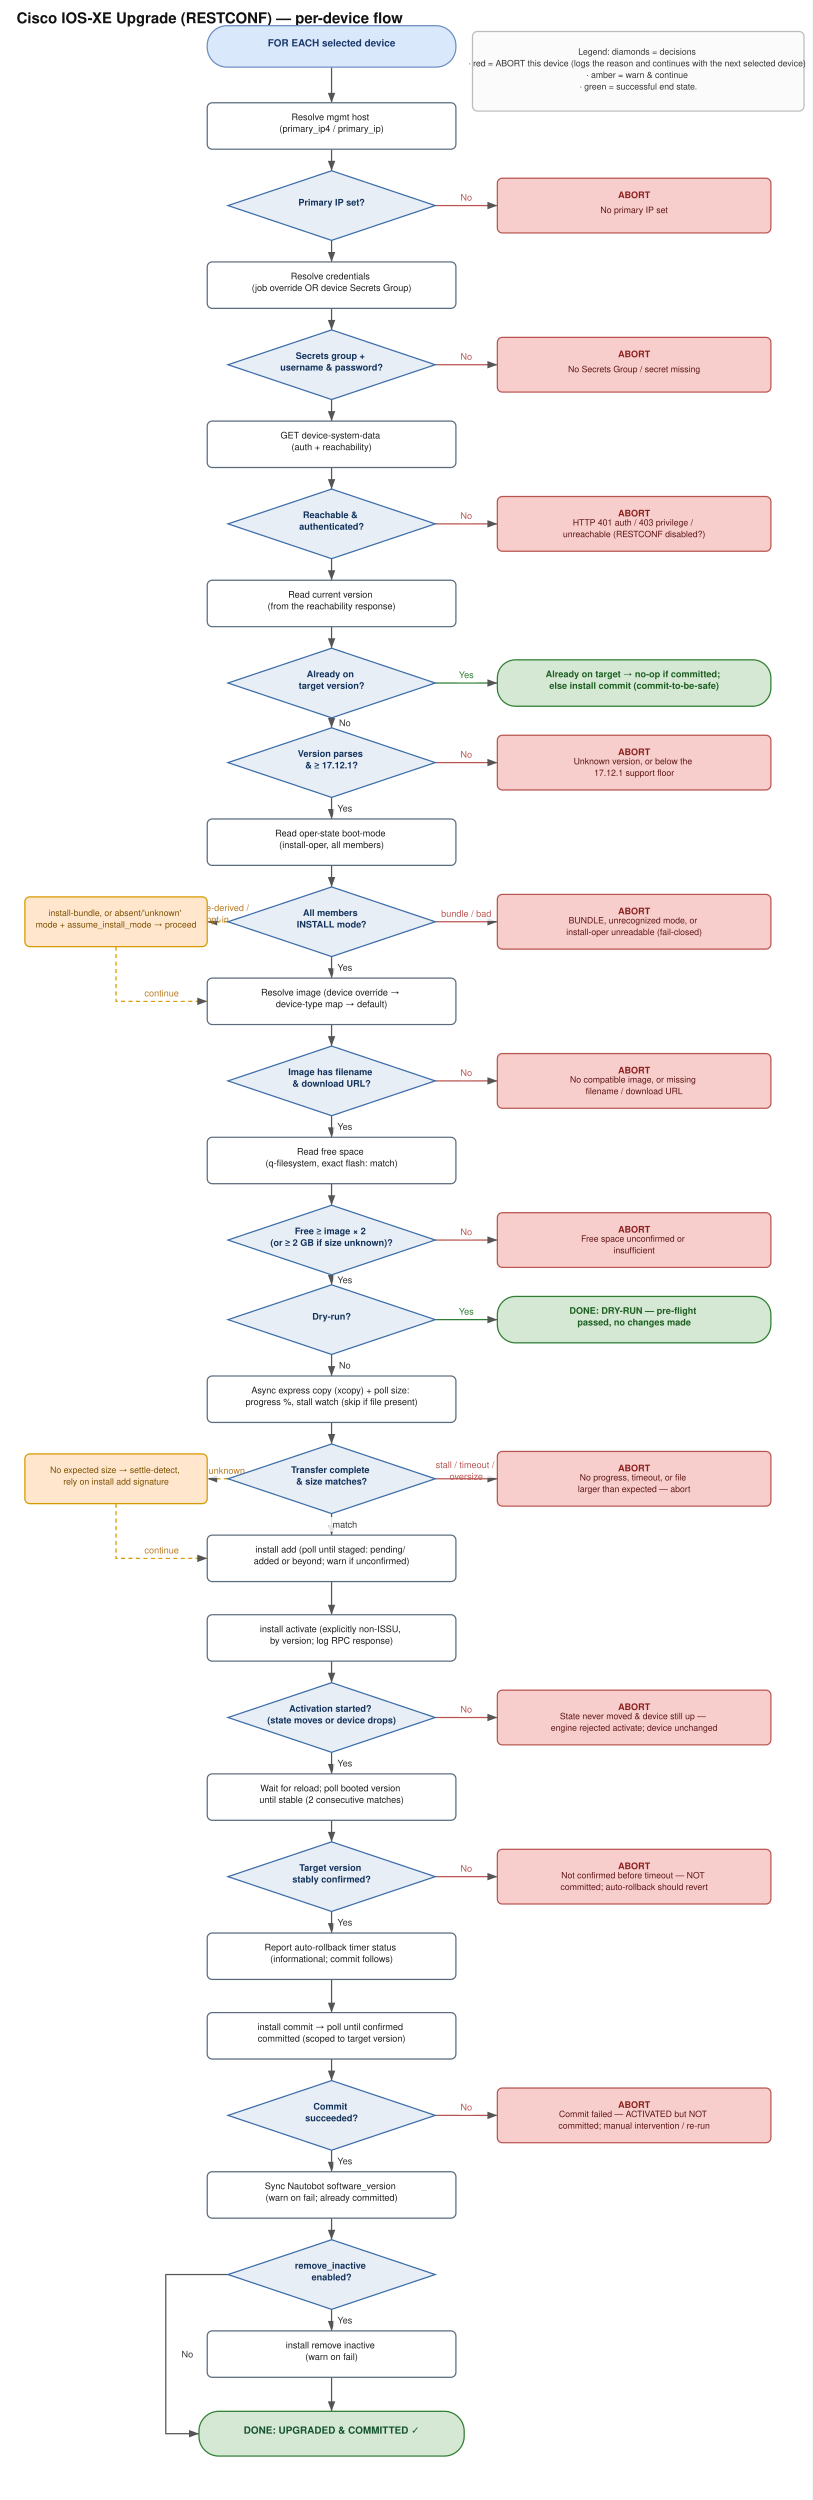
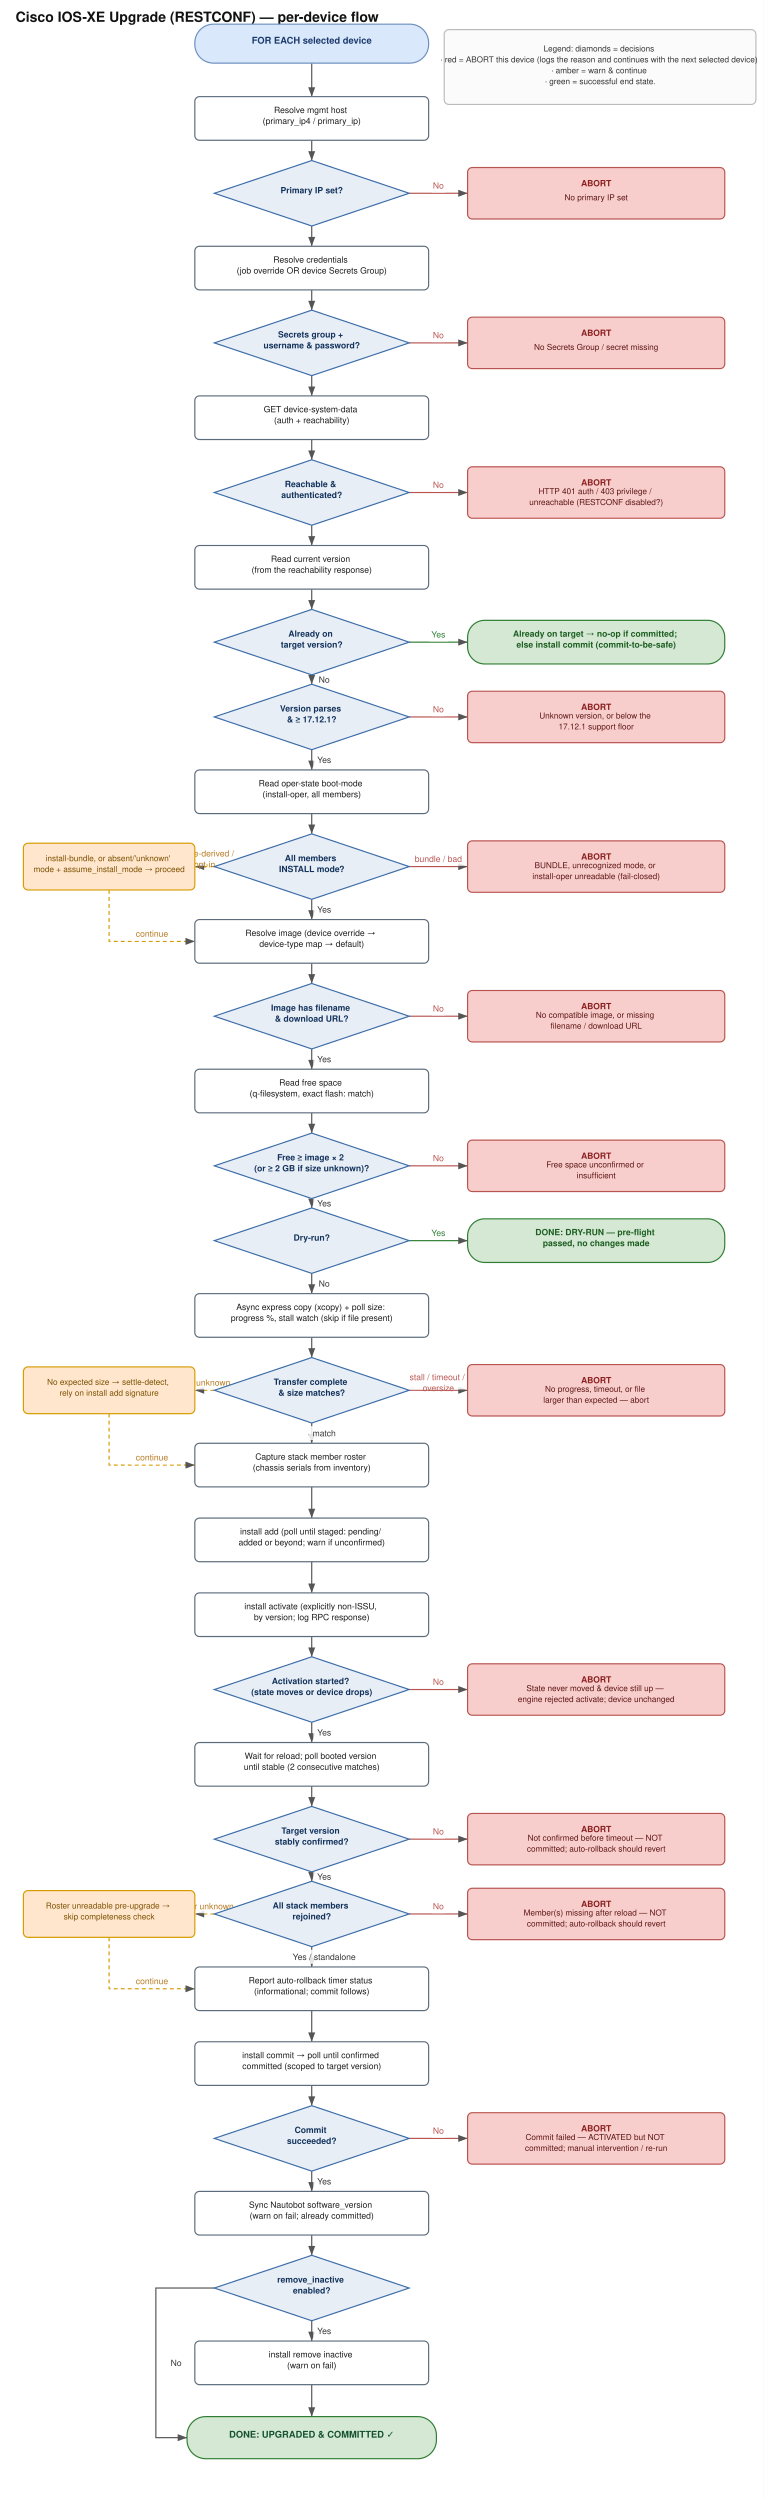
- <svg xmlns="http://www.w3.org/2000/svg" viewBox="0 0 980 3016" width="980" height="3016" font-family="Helvetica,Arial,sans-serif">
+ <svg xmlns="http://www.w3.org/2000/svg" viewBox="0 0 980 3208" width="980" height="3208" font-family="Helvetica,Arial,sans-serif">
  <defs>
    <marker id="arrow" markerWidth="10" markerHeight="10" refX="8" refY="3" orient="auto" markerUnits="strokeWidth">
      <path d="M0,0 L8,3 L0,6 z" fill="#555" />
    </marker>
  </defs>
-   <rect x="0" y="0" width="980" height="3016" fill="#ffffff" />
+   <rect x="0" y="0" width="980" height="3208" fill="#ffffff" />
  <text x="20" y="28" font-size="18" font-weight="bold" fill="#111">Cisco IOS-XE Upgrade (RESTCONF) — per-device flow</text>
  <rect x="570" y="38" width="400" height="96" rx="6" ry="6" fill="#fbfbfb" stroke="#bbb" stroke-width="1.5" />
  <text x="770" y="66" text-anchor="middle" font-family="Helvetica,Arial,sans-serif" font-size="10.5" fill="#333">
    <tspan x="770" dy="0">Legend:  diamonds = decisions</tspan>
    <tspan x="770" dy="14">· red = ABORT this device (logs the reason and continues with the next selected device)</tspan>
    <tspan x="770" dy="14">· amber = warn &amp; continue</tspan>
    <tspan x="770" dy="14">· green = successful end state.</tspan>
  </text>
  <path d="M 400 81 L 400 124" fill="none" stroke="#555" stroke-width="1.5" marker-end="url(#arrow)" />
  <path d="M 400 180 L 400 206" fill="none" stroke="#555" stroke-width="1.5" marker-end="url(#arrow)" />
  <path d="M 400 290 L 400 316" fill="none" stroke="#555" stroke-width="1.5" marker-end="url(#arrow)" />
  <path d="M 400 372 L 400 398" fill="none" stroke="#555" stroke-width="1.5" marker-end="url(#arrow)" />
  <path d="M 400 482 L 400 508" fill="none" stroke="#555" stroke-width="1.5" marker-end="url(#arrow)" />
  <path d="M 400 564 L 400 590" fill="none" stroke="#555" stroke-width="1.5" marker-end="url(#arrow)" />
  <path d="M 400 674 L 400 700" fill="none" stroke="#555" stroke-width="1.5" marker-end="url(#arrow)" />
  <path d="M 400 756 L 400 782" fill="none" stroke="#555" stroke-width="1.5" marker-end="url(#arrow)" />
  <path d="M 400 866 L 400 878" fill="none" stroke="#555" stroke-width="1.5" marker-end="url(#arrow)" />
  <rect x="406" y="863" width="21" height="18" rx="3" fill="#ffffff" fill-opacity="0.85" stroke="none" />
  <text x="416" y="876" text-anchor="middle" font-family="Helvetica,Arial,sans-serif" font-size="11" fill="#333">
    <tspan x="416" dy="0">No</tspan>
  </text>
  <path d="M 400 962 L 400 988" fill="none" stroke="#555" stroke-width="1.5" marker-end="url(#arrow)" />
  <rect x="402" y="966" width="28" height="18" rx="3" fill="#ffffff" fill-opacity="0.85" stroke="none" />
  <text x="416" y="979" text-anchor="middle" font-family="Helvetica,Arial,sans-serif" font-size="11" fill="#333">
    <tspan x="416" dy="0">Yes</tspan>
  </text>
  <path d="M 400 1044 L 400 1070" fill="none" stroke="#555" stroke-width="1.5" marker-end="url(#arrow)" />
  <path d="M 400 1154 L 400 1180" fill="none" stroke="#555" stroke-width="1.5" marker-end="url(#arrow)" />
  <rect x="402" y="1158" width="28" height="18" rx="3" fill="#ffffff" fill-opacity="0.85" stroke="none" />
  <text x="416" y="1171" text-anchor="middle" font-family="Helvetica,Arial,sans-serif" font-size="11" fill="#333">
    <tspan x="416" dy="0">Yes</tspan>
  </text>
  <path d="M 400 1236 L 400 1262" fill="none" stroke="#555" stroke-width="1.5" marker-end="url(#arrow)" />
  <path d="M 400 1346 L 400 1372" fill="none" stroke="#555" stroke-width="1.5" marker-end="url(#arrow)" />
  <rect x="402" y="1350" width="28" height="18" rx="3" fill="#ffffff" fill-opacity="0.85" stroke="none" />
  <text x="416" y="1363" text-anchor="middle" font-family="Helvetica,Arial,sans-serif" font-size="11" fill="#333">
    <tspan x="416" dy="0">Yes</tspan>
  </text>
  <path d="M 400 1428 L 400 1454" fill="none" stroke="#555" stroke-width="1.5" marker-end="url(#arrow)" />
  <path d="M 400 1538 L 400 1550" fill="none" stroke="#555" stroke-width="1.5" marker-end="url(#arrow)" />
  <rect x="402" y="1535" width="28" height="18" rx="3" fill="#ffffff" fill-opacity="0.85" stroke="none" />
  <text x="416" y="1548" text-anchor="middle" font-family="Helvetica,Arial,sans-serif" font-size="11" fill="#333">
    <tspan x="416" dy="0">Yes</tspan>
  </text>
  <path d="M 400 1634 L 400 1660" fill="none" stroke="#555" stroke-width="1.5" marker-end="url(#arrow)" />
  <rect x="406" y="1638" width="21" height="18" rx="3" fill="#ffffff" fill-opacity="0.85" stroke="none" />
  <text x="416" y="1651" text-anchor="middle" font-family="Helvetica,Arial,sans-serif" font-size="11" fill="#333">
    <tspan x="416" dy="0">No</tspan>
  </text>
  <path d="M 400 1716 L 400 1742" fill="none" stroke="#555" stroke-width="1.5" marker-end="url(#arrow)" />
  <path d="M 400 1826 L 400 1852" fill="none" stroke="#555" stroke-width="1.5" marker-end="url(#arrow)" />
  <rect x="396" y="1830" width="40" height="18" rx="3" fill="#ffffff" fill-opacity="0.85" stroke="none" />
  <text x="416" y="1843" text-anchor="middle" font-family="Helvetica,Arial,sans-serif" font-size="11" fill="#333">
    <tspan x="416" dy="0">match</tspan>
  </text>
  <path d="M 400 1908 L 400 1948" fill="none" stroke="#555" stroke-width="1.5" marker-end="url(#arrow)" />
-   <path d="M 400 2004 L 400 2030" fill="none" stroke="#555" stroke-width="1.5" marker-end="url(#arrow)" />
-   <path d="M 400 2114 L 400 2140" fill="none" stroke="#555" stroke-width="1.5" marker-end="url(#arrow)" />
-   <rect x="402" y="2118" width="28" height="18" rx="3" fill="#ffffff" fill-opacity="0.85" stroke="none" />
-   <text x="416" y="2131" text-anchor="middle" font-family="Helvetica,Arial,sans-serif" font-size="11" fill="#333">
-     <tspan x="416" dy="0">Yes</tspan>
-   </text>
-   <path d="M 400 2196 L 400 2222" fill="none" stroke="#555" stroke-width="1.5" marker-end="url(#arrow)" />
-   <path d="M 400 2306 L 400 2332" fill="none" stroke="#555" stroke-width="1.5" marker-end="url(#arrow)" />
-   <rect x="402" y="2310" width="28" height="18" rx="3" fill="#ffffff" fill-opacity="0.85" stroke="none" />
-   <text x="416" y="2323" text-anchor="middle" font-family="Helvetica,Arial,sans-serif" font-size="11" fill="#333">
-     <tspan x="416" dy="0">Yes</tspan>
-   </text>
-   <path d="M 400 2388 L 400 2428" fill="none" stroke="#555" stroke-width="1.5" marker-end="url(#arrow)" />
-   <path d="M 400 2484 L 400 2510" fill="none" stroke="#555" stroke-width="1.5" marker-end="url(#arrow)" />
-   <path d="M 400 2594 L 400 2620" fill="none" stroke="#555" stroke-width="1.5" marker-end="url(#arrow)" />
-   <rect x="402" y="2598" width="28" height="18" rx="3" fill="#ffffff" fill-opacity="0.85" stroke="none" />
-   <text x="416" y="2611" text-anchor="middle" font-family="Helvetica,Arial,sans-serif" font-size="11" fill="#333">
-     <tspan x="416" dy="0">Yes</tspan>
-   </text>
+   <path d="M 400 2004 L 400 2044" fill="none" stroke="#555" stroke-width="1.5" marker-end="url(#arrow)" />
+   <path d="M 400 2100 L 400 2126" fill="none" stroke="#555" stroke-width="1.5" marker-end="url(#arrow)" />
+   <path d="M 400 2210 L 400 2236" fill="none" stroke="#555" stroke-width="1.5" marker-end="url(#arrow)" />
+   <rect x="402" y="2214" width="28" height="18" rx="3" fill="#ffffff" fill-opacity="0.85" stroke="none" />
+   <text x="416" y="2227" text-anchor="middle" font-family="Helvetica,Arial,sans-serif" font-size="11" fill="#333">
+     <tspan x="416" dy="0">Yes</tspan>
+   </text>
+   <path d="M 400 2292 L 400 2318" fill="none" stroke="#555" stroke-width="1.5" marker-end="url(#arrow)" />
+   <path d="M 400 2402 L 400 2414" fill="none" stroke="#555" stroke-width="1.5" marker-end="url(#arrow)" />
+   <rect x="402" y="2399" width="28" height="18" rx="3" fill="#ffffff" fill-opacity="0.85" stroke="none" />
+   <text x="416" y="2412" text-anchor="middle" font-family="Helvetica,Arial,sans-serif" font-size="11" fill="#333">
+     <tspan x="416" dy="0">Yes</tspan>
+   </text>
+   <path d="M 400 2498 L 400 2524" fill="none" stroke="#555" stroke-width="1.5" marker-end="url(#arrow)" />
+   <rect x="360" y="2502" width="112" height="18" rx="3" fill="#ffffff" fill-opacity="0.85" stroke="none" />
+   <text x="416" y="2515" text-anchor="middle" font-family="Helvetica,Arial,sans-serif" font-size="11" fill="#333">
+     <tspan x="416" dy="0">Yes / standalone</tspan>
+   </text>
+   <path d="M 400 2580 L 400 2620" fill="none" stroke="#555" stroke-width="1.5" marker-end="url(#arrow)" />
  <path d="M 400 2676 L 400 2702" fill="none" stroke="#555" stroke-width="1.5" marker-end="url(#arrow)" />
  <path d="M 400 2786 L 400 2812" fill="none" stroke="#555" stroke-width="1.5" marker-end="url(#arrow)" />
  <rect x="402" y="2790" width="28" height="18" rx="3" fill="#ffffff" fill-opacity="0.85" stroke="none" />
  <text x="416" y="2803" text-anchor="middle" font-family="Helvetica,Arial,sans-serif" font-size="11" fill="#333">
    <tspan x="416" dy="0">Yes</tspan>
  </text>
-   <path d="M 400 2868 L 400 2909" fill="none" stroke="#555" stroke-width="1.5" marker-end="url(#arrow)" />
-   <path d="M 275 2744 L 200 2744 L 200 2936 L 240 2936" fill="none" stroke="#555" stroke-width="1.5" marker-end="url(#arrow)" />
-   <rect x="216" y="2831" width="21" height="18" rx="3" fill="#ffffff" fill-opacity="0.85" stroke="none" />
-   <text x="226" y="2844" text-anchor="middle" font-family="Helvetica,Arial,sans-serif" font-size="11" fill="#333">
+   <path d="M 400 2868 L 400 2894" fill="none" stroke="#555" stroke-width="1.5" marker-end="url(#arrow)" />
+   <path d="M 400 2978 L 400 3004" fill="none" stroke="#555" stroke-width="1.5" marker-end="url(#arrow)" />
+   <rect x="402" y="2982" width="28" height="18" rx="3" fill="#ffffff" fill-opacity="0.85" stroke="none" />
+   <text x="416" y="2995" text-anchor="middle" font-family="Helvetica,Arial,sans-serif" font-size="11" fill="#333">
+     <tspan x="416" dy="0">Yes</tspan>
+   </text>
+   <path d="M 400 3060 L 400 3101" fill="none" stroke="#555" stroke-width="1.5" marker-end="url(#arrow)" />
+   <path d="M 275 2936 L 200 2936 L 200 3128 L 240 3128" fill="none" stroke="#555" stroke-width="1.5" marker-end="url(#arrow)" />
+   <rect x="216" y="3023" width="21" height="18" rx="3" fill="#ffffff" fill-opacity="0.85" stroke="none" />
+   <text x="226" y="3036" text-anchor="middle" font-family="Helvetica,Arial,sans-serif" font-size="11" fill="#333">
    <tspan x="226" dy="0">No</tspan>
  </text>
  <path d="M 525 248 L 600 248" fill="none" stroke="#B85450" stroke-width="1.5" marker-end="url(#arrow)" />
  <rect x="552" y="229" width="21" height="18" rx="3" fill="#ffffff" fill-opacity="0.85" stroke="none" />
  <text x="562.5" y="242" text-anchor="middle" font-family="Helvetica,Arial,sans-serif" font-size="11" fill="#B85450">
    <tspan x="562.5" dy="0">No</tspan>
  </text>
  <rect x="600" y="215" width="330" height="66" rx="6" ry="6" fill="#F8CECC" stroke="#B85450" stroke-width="1.5" />
  <text x="765.0" y="239" text-anchor="middle" font-family="Helvetica,Arial,sans-serif" font-size="11" font-weight="bold" fill="#8a1f1f">
    <tspan x="765.0" dy="0">ABORT</tspan>
  </text>
  <text x="765.0" y="257" text-anchor="middle" font-family="Helvetica,Arial,sans-serif" font-size="10.5" fill="#5b1414">
    <tspan x="765.0" dy="0">No primary IP set</tspan>
  </text>
  <path d="M 525 440 L 600 440" fill="none" stroke="#B85450" stroke-width="1.5" marker-end="url(#arrow)" />
  <rect x="552" y="421" width="21" height="18" rx="3" fill="#ffffff" fill-opacity="0.85" stroke="none" />
  <text x="562.5" y="434" text-anchor="middle" font-family="Helvetica,Arial,sans-serif" font-size="11" fill="#B85450">
    <tspan x="562.5" dy="0">No</tspan>
  </text>
  <rect x="600" y="407" width="330" height="66" rx="6" ry="6" fill="#F8CECC" stroke="#B85450" stroke-width="1.5" />
  <text x="765.0" y="431" text-anchor="middle" font-family="Helvetica,Arial,sans-serif" font-size="11" font-weight="bold" fill="#8a1f1f">
    <tspan x="765.0" dy="0">ABORT</tspan>
  </text>
  <text x="765.0" y="449" text-anchor="middle" font-family="Helvetica,Arial,sans-serif" font-size="10.5" fill="#5b1414">
    <tspan x="765.0" dy="0">No Secrets Group / secret missing</tspan>
  </text>
  <path d="M 525 632 L 600 632" fill="none" stroke="#B85450" stroke-width="1.5" marker-end="url(#arrow)" />
  <rect x="552" y="613" width="21" height="18" rx="3" fill="#ffffff" fill-opacity="0.85" stroke="none" />
  <text x="562.5" y="626" text-anchor="middle" font-family="Helvetica,Arial,sans-serif" font-size="11" fill="#B85450">
    <tspan x="562.5" dy="0">No</tspan>
  </text>
  <rect x="600" y="599" width="330" height="66" rx="6" ry="6" fill="#F8CECC" stroke="#B85450" stroke-width="1.5" />
  <text x="765.0" y="623" text-anchor="middle" font-family="Helvetica,Arial,sans-serif" font-size="11" font-weight="bold" fill="#8a1f1f">
    <tspan x="765.0" dy="0">ABORT</tspan>
  </text>
  <text x="765.0" y="634" text-anchor="middle" font-family="Helvetica,Arial,sans-serif" font-size="10.5" fill="#5b1414">
    <tspan x="765.0" dy="0">HTTP 401 auth / 403 privilege /</tspan>
    <tspan x="765.0" dy="14">unreachable (RESTCONF disabled?)</tspan>
  </text>
  <path d="M 525 824 L 600 824" fill="none" stroke="#2E7D32" stroke-width="1.5" marker-end="url(#arrow)" />
  <rect x="549" y="805" width="28" height="18" rx="3" fill="#ffffff" fill-opacity="0.85" stroke="none" />
  <text x="562.5" y="818" text-anchor="middle" font-family="Helvetica,Arial,sans-serif" font-size="11" fill="#2E7D32">
    <tspan x="562.5" dy="0">Yes</tspan>
  </text>
  <rect x="600" y="796" width="330" height="56" rx="22" ry="22" fill="#D5E8D4" stroke="#2E7D32" stroke-width="1.5" />
  <text x="765.0" y="817" text-anchor="middle" font-family="Helvetica,Arial,sans-serif" font-size="11" font-weight="bold" fill="#1b5e20">
    <tspan x="765.0" dy="0">Already on target → no-op if committed;</tspan>
    <tspan x="765.0" dy="14">else install commit (commit-to-be-safe)</tspan>
  </text>
  <path d="M 525 920 L 600 920" fill="none" stroke="#B85450" stroke-width="1.5" marker-end="url(#arrow)" />
  <rect x="552" y="901" width="21" height="18" rx="3" fill="#ffffff" fill-opacity="0.85" stroke="none" />
  <text x="562.5" y="914" text-anchor="middle" font-family="Helvetica,Arial,sans-serif" font-size="11" fill="#B85450">
    <tspan x="562.5" dy="0">No</tspan>
  </text>
  <rect x="600" y="887" width="330" height="66" rx="6" ry="6" fill="#F8CECC" stroke="#B85450" stroke-width="1.5" />
  <text x="765.0" y="911" text-anchor="middle" font-family="Helvetica,Arial,sans-serif" font-size="11" font-weight="bold" fill="#8a1f1f">
    <tspan x="765.0" dy="0">ABORT</tspan>
  </text>
  <text x="765.0" y="922" text-anchor="middle" font-family="Helvetica,Arial,sans-serif" font-size="10.5" fill="#5b1414">
    <tspan x="765.0" dy="0">Unknown version, or below the</tspan>
    <tspan x="765.0" dy="14">17.12.1 support floor</tspan>
  </text>
  <path d="M 525 1112 L 600 1112" fill="none" stroke="#B85450" stroke-width="1.5" marker-end="url(#arrow)" />
  <rect x="520" y="1093" width="86" height="18" rx="3" fill="#ffffff" fill-opacity="0.85" stroke="none" />
  <text x="562.5" y="1106" text-anchor="middle" font-family="Helvetica,Arial,sans-serif" font-size="11" fill="#B85450">
    <tspan x="562.5" dy="0">bundle / bad</tspan>
  </text>
  <rect x="600" y="1079" width="330" height="66" rx="6" ry="6" fill="#F8CECC" stroke="#B85450" stroke-width="1.5" />
  <text x="765.0" y="1103" text-anchor="middle" font-family="Helvetica,Arial,sans-serif" font-size="11" font-weight="bold" fill="#8a1f1f">
    <tspan x="765.0" dy="0">ABORT</tspan>
  </text>
  <text x="765.0" y="1114" text-anchor="middle" font-family="Helvetica,Arial,sans-serif" font-size="10.5" fill="#5b1414">
    <tspan x="765.0" dy="0">BUNDLE, unrecognized mode, or</tspan>
    <tspan x="765.0" dy="14">install-oper unreadable (fail-closed)</tspan>
  </text>
  <path d="M 275 1112 L 250 1112" fill="none" stroke="#D79B00" stroke-width="1.5" stroke-dasharray="5,4" marker-end="url(#arrow)" />
  <rect x="184" y="1093" width="158" height="18" rx="3" fill="#ffffff" fill-opacity="0.85" stroke="none" />
  <text x="262.5" y="1099" text-anchor="middle" font-family="Helvetica,Arial,sans-serif" font-size="11" fill="#B7791f">
    <tspan x="262.5" dy="0">bundle-derived /</tspan>
    <tspan x="262.5" dy="14">opt-in</tspan>
  </text>
  <rect x="30" y="1082" width="220" height="60" rx="6" ry="6" fill="#FFE6CC" stroke="#D79B00" stroke-width="1.5" />
  <text x="140.0" y="1105" text-anchor="middle" font-family="Helvetica,Arial,sans-serif" font-size="10.5" fill="#7a4f00">
    <tspan x="140.0" dy="0">install-bundle, or absent/'unknown'</tspan>
    <tspan x="140.0" dy="14">mode + assume_install_mode → proceed</tspan>
  </text>
  <path d="M 140 1142 L 140 1208 L 250 1208" fill="none" stroke="#D79B00" stroke-width="1.5" stroke-dasharray="5,4" marker-end="url(#arrow)" />
  <rect x="165" y="1189" width="60" height="18" rx="3" fill="#ffffff" fill-opacity="0.85" stroke="none" />
  <text x="195.0" y="1202" text-anchor="middle" font-family="Helvetica,Arial,sans-serif" font-size="11" fill="#B7791f">
    <tspan x="195.0" dy="0">continue</tspan>
  </text>
  <path d="M 525 1304 L 600 1304" fill="none" stroke="#B85450" stroke-width="1.5" marker-end="url(#arrow)" />
  <rect x="552" y="1285" width="21" height="18" rx="3" fill="#ffffff" fill-opacity="0.85" stroke="none" />
  <text x="562.5" y="1298" text-anchor="middle" font-family="Helvetica,Arial,sans-serif" font-size="11" fill="#B85450">
    <tspan x="562.5" dy="0">No</tspan>
  </text>
  <rect x="600" y="1271" width="330" height="66" rx="6" ry="6" fill="#F8CECC" stroke="#B85450" stroke-width="1.5" />
  <text x="765.0" y="1295" text-anchor="middle" font-family="Helvetica,Arial,sans-serif" font-size="11" font-weight="bold" fill="#8a1f1f">
    <tspan x="765.0" dy="0">ABORT</tspan>
  </text>
  <text x="765.0" y="1306" text-anchor="middle" font-family="Helvetica,Arial,sans-serif" font-size="10.5" fill="#5b1414">
    <tspan x="765.0" dy="0">No compatible image, or missing</tspan>
    <tspan x="765.0" dy="14">filename / download URL</tspan>
  </text>
  <path d="M 525 1496 L 600 1496" fill="none" stroke="#B85450" stroke-width="1.5" marker-end="url(#arrow)" />
  <rect x="552" y="1477" width="21" height="18" rx="3" fill="#ffffff" fill-opacity="0.85" stroke="none" />
  <text x="562.5" y="1490" text-anchor="middle" font-family="Helvetica,Arial,sans-serif" font-size="11" fill="#B85450">
    <tspan x="562.5" dy="0">No</tspan>
  </text>
  <rect x="600" y="1463" width="330" height="66" rx="6" ry="6" fill="#F8CECC" stroke="#B85450" stroke-width="1.5" />
  <text x="765.0" y="1487" text-anchor="middle" font-family="Helvetica,Arial,sans-serif" font-size="11" font-weight="bold" fill="#8a1f1f">
    <tspan x="765.0" dy="0">ABORT</tspan>
  </text>
  <text x="765.0" y="1498" text-anchor="middle" font-family="Helvetica,Arial,sans-serif" font-size="10.5" fill="#5b1414">
    <tspan x="765.0" dy="0">Free space unconfirmed or</tspan>
    <tspan x="765.0" dy="14">insufficient</tspan>
  </text>
  <path d="M 525 1592 L 600 1592" fill="none" stroke="#2E7D32" stroke-width="1.5" marker-end="url(#arrow)" />
  <rect x="549" y="1573" width="28" height="18" rx="3" fill="#ffffff" fill-opacity="0.85" stroke="none" />
  <text x="562.5" y="1586" text-anchor="middle" font-family="Helvetica,Arial,sans-serif" font-size="11" fill="#2E7D32">
    <tspan x="562.5" dy="0">Yes</tspan>
  </text>
  <rect x="600" y="1564" width="330" height="56" rx="22" ry="22" fill="#D5E8D4" stroke="#2E7D32" stroke-width="1.5" />
  <text x="765.0" y="1585" text-anchor="middle" font-family="Helvetica,Arial,sans-serif" font-size="11" font-weight="bold" fill="#1b5e20">
    <tspan x="765.0" dy="0">DONE: DRY-RUN — pre-flight</tspan>
    <tspan x="765.0" dy="14">passed, no changes made</tspan>
  </text>
  <path d="M 525 1784 L 600 1784" fill="none" stroke="#B85450" stroke-width="1.5" marker-end="url(#arrow)" />
  <rect x="474" y="1765" width="177" height="18" rx="3" fill="#ffffff" fill-opacity="0.85" stroke="none" />
  <text x="562.5" y="1771" text-anchor="middle" font-family="Helvetica,Arial,sans-serif" font-size="11" fill="#B85450">
    <tspan x="562.5" dy="0">stall / timeout /</tspan>
    <tspan x="562.5" dy="14">oversize</tspan>
  </text>
  <rect x="600" y="1751" width="330" height="66" rx="6" ry="6" fill="#F8CECC" stroke="#B85450" stroke-width="1.5" />
  <text x="765.0" y="1775" text-anchor="middle" font-family="Helvetica,Arial,sans-serif" font-size="11" font-weight="bold" fill="#8a1f1f">
    <tspan x="765.0" dy="0">ABORT</tspan>
  </text>
  <text x="765.0" y="1786" text-anchor="middle" font-family="Helvetica,Arial,sans-serif" font-size="10.5" fill="#5b1414">
    <tspan x="765.0" dy="0">No progress, timeout, or file</tspan>
    <tspan x="765.0" dy="14">larger than expected — abort</tspan>
  </text>
  <path d="M 275 1784 L 250 1784" fill="none" stroke="#D79B00" stroke-width="1.5" stroke-dasharray="5,4" marker-end="url(#arrow)" />
  <rect x="220" y="1765" width="86" height="18" rx="3" fill="#ffffff" fill-opacity="0.85" stroke="none" />
  <text x="262.5" y="1778" text-anchor="middle" font-family="Helvetica,Arial,sans-serif" font-size="11" fill="#B7791f">
    <tspan x="262.5" dy="0">size unknown</tspan>
  </text>
  <rect x="30" y="1754" width="220" height="60" rx="6" ry="6" fill="#FFE6CC" stroke="#D79B00" stroke-width="1.5" />
  <text x="140.0" y="1777" text-anchor="middle" font-family="Helvetica,Arial,sans-serif" font-size="10.5" fill="#7a4f00">
    <tspan x="140.0" dy="0">No expected size → settle-detect,</tspan>
    <tspan x="140.0" dy="14">rely on install add signature</tspan>
  </text>
  <path d="M 140 1814 L 140 1880 L 250 1880" fill="none" stroke="#D79B00" stroke-width="1.5" stroke-dasharray="5,4" marker-end="url(#arrow)" />
  <rect x="165" y="1861" width="60" height="18" rx="3" fill="#ffffff" fill-opacity="0.85" stroke="none" />
  <text x="195.0" y="1874" text-anchor="middle" font-family="Helvetica,Arial,sans-serif" font-size="11" fill="#B7791f">
    <tspan x="195.0" dy="0">continue</tspan>
  </text>
-   <path d="M 525 2072 L 600 2072" fill="none" stroke="#B85450" stroke-width="1.5" marker-end="url(#arrow)" />
-   <rect x="552" y="2053" width="21" height="18" rx="3" fill="#ffffff" fill-opacity="0.85" stroke="none" />
-   <text x="562.5" y="2066" text-anchor="middle" font-family="Helvetica,Arial,sans-serif" font-size="11" fill="#B85450">
-     <tspan x="562.5" dy="0">No</tspan>
-   </text>
-   <rect x="600" y="2039" width="330" height="66" rx="6" ry="6" fill="#F8CECC" stroke="#B85450" stroke-width="1.5" />
-   <text x="765.0" y="2063" text-anchor="middle" font-family="Helvetica,Arial,sans-serif" font-size="11" font-weight="bold" fill="#8a1f1f">
-     <tspan x="765.0" dy="0">ABORT</tspan>
-   </text>
-   <text x="765.0" y="2074" text-anchor="middle" font-family="Helvetica,Arial,sans-serif" font-size="10.5" fill="#5b1414">
+   <path d="M 525 2168 L 600 2168" fill="none" stroke="#B85450" stroke-width="1.5" marker-end="url(#arrow)" />
+   <rect x="552" y="2149" width="21" height="18" rx="3" fill="#ffffff" fill-opacity="0.85" stroke="none" />
+   <text x="562.5" y="2162" text-anchor="middle" font-family="Helvetica,Arial,sans-serif" font-size="11" fill="#B85450">
+     <tspan x="562.5" dy="0">No</tspan>
+   </text>
+   <rect x="600" y="2135" width="330" height="66" rx="6" ry="6" fill="#F8CECC" stroke="#B85450" stroke-width="1.5" />
+   <text x="765.0" y="2159" text-anchor="middle" font-family="Helvetica,Arial,sans-serif" font-size="11" font-weight="bold" fill="#8a1f1f">
+     <tspan x="765.0" dy="0">ABORT</tspan>
+   </text>
+   <text x="765.0" y="2170" text-anchor="middle" font-family="Helvetica,Arial,sans-serif" font-size="10.5" fill="#5b1414">
    <tspan x="765.0" dy="0">State never moved &amp; device still up —</tspan>
    <tspan x="765.0" dy="14">engine rejected activate; device unchanged</tspan>
  </text>
-   <path d="M 525 2264 L 600 2264" fill="none" stroke="#B85450" stroke-width="1.5" marker-end="url(#arrow)" />
-   <rect x="552" y="2245" width="21" height="18" rx="3" fill="#ffffff" fill-opacity="0.85" stroke="none" />
-   <text x="562.5" y="2258" text-anchor="middle" font-family="Helvetica,Arial,sans-serif" font-size="11" fill="#B85450">
-     <tspan x="562.5" dy="0">No</tspan>
-   </text>
-   <rect x="600" y="2231" width="330" height="66" rx="6" ry="6" fill="#F8CECC" stroke="#B85450" stroke-width="1.5" />
-   <text x="765.0" y="2255" text-anchor="middle" font-family="Helvetica,Arial,sans-serif" font-size="11" font-weight="bold" fill="#8a1f1f">
-     <tspan x="765.0" dy="0">ABORT</tspan>
-   </text>
-   <text x="765.0" y="2266" text-anchor="middle" font-family="Helvetica,Arial,sans-serif" font-size="10.5" fill="#5b1414">
+   <path d="M 525 2360 L 600 2360" fill="none" stroke="#B85450" stroke-width="1.5" marker-end="url(#arrow)" />
+   <rect x="552" y="2341" width="21" height="18" rx="3" fill="#ffffff" fill-opacity="0.85" stroke="none" />
+   <text x="562.5" y="2354" text-anchor="middle" font-family="Helvetica,Arial,sans-serif" font-size="11" fill="#B85450">
+     <tspan x="562.5" dy="0">No</tspan>
+   </text>
+   <rect x="600" y="2327" width="330" height="66" rx="6" ry="6" fill="#F8CECC" stroke="#B85450" stroke-width="1.5" />
+   <text x="765.0" y="2351" text-anchor="middle" font-family="Helvetica,Arial,sans-serif" font-size="11" font-weight="bold" fill="#8a1f1f">
+     <tspan x="765.0" dy="0">ABORT</tspan>
+   </text>
+   <text x="765.0" y="2362" text-anchor="middle" font-family="Helvetica,Arial,sans-serif" font-size="10.5" fill="#5b1414">
    <tspan x="765.0" dy="0">Not confirmed before timeout — NOT</tspan>
    <tspan x="765.0" dy="14">committed; auto-rollback should revert</tspan>
  </text>
-   <path d="M 525 2552 L 600 2552" fill="none" stroke="#B85450" stroke-width="1.5" marker-end="url(#arrow)" />
-   <rect x="552" y="2533" width="21" height="18" rx="3" fill="#ffffff" fill-opacity="0.85" stroke="none" />
-   <text x="562.5" y="2546" text-anchor="middle" font-family="Helvetica,Arial,sans-serif" font-size="11" fill="#B85450">
-     <tspan x="562.5" dy="0">No</tspan>
-   </text>
-   <rect x="600" y="2519" width="330" height="66" rx="6" ry="6" fill="#F8CECC" stroke="#B85450" stroke-width="1.5" />
-   <text x="765.0" y="2543" text-anchor="middle" font-family="Helvetica,Arial,sans-serif" font-size="11" font-weight="bold" fill="#8a1f1f">
-     <tspan x="765.0" dy="0">ABORT</tspan>
-   </text>
-   <text x="765.0" y="2554" text-anchor="middle" font-family="Helvetica,Arial,sans-serif" font-size="10.5" fill="#5b1414">
+   <path d="M 525 2456 L 600 2456" fill="none" stroke="#B85450" stroke-width="1.5" marker-end="url(#arrow)" />
+   <rect x="552" y="2437" width="21" height="18" rx="3" fill="#ffffff" fill-opacity="0.85" stroke="none" />
+   <text x="562.5" y="2450" text-anchor="middle" font-family="Helvetica,Arial,sans-serif" font-size="11" fill="#B85450">
+     <tspan x="562.5" dy="0">No</tspan>
+   </text>
+   <rect x="600" y="2423" width="330" height="66" rx="6" ry="6" fill="#F8CECC" stroke="#B85450" stroke-width="1.5" />
+   <text x="765.0" y="2447" text-anchor="middle" font-family="Helvetica,Arial,sans-serif" font-size="11" font-weight="bold" fill="#8a1f1f">
+     <tspan x="765.0" dy="0">ABORT</tspan>
+   </text>
+   <text x="765.0" y="2458" text-anchor="middle" font-family="Helvetica,Arial,sans-serif" font-size="10.5" fill="#5b1414">
+     <tspan x="765.0" dy="0">Member(s) missing after reload — NOT</tspan>
+     <tspan x="765.0" dy="14">committed; auto-rollback should revert</tspan>
+   </text>
+   <path d="M 275 2456 L 250 2456" fill="none" stroke="#D79B00" stroke-width="1.5" stroke-dasharray="5,4" marker-end="url(#arrow)" />
+   <rect x="213" y="2437" width="99" height="18" rx="3" fill="#ffffff" fill-opacity="0.85" stroke="none" />
+   <text x="262.5" y="2450" text-anchor="middle" font-family="Helvetica,Arial,sans-serif" font-size="11" fill="#B7791f">
+     <tspan x="262.5" dy="0">roster unknown</tspan>
+   </text>
+   <rect x="30" y="2426" width="220" height="60" rx="6" ry="6" fill="#FFE6CC" stroke="#D79B00" stroke-width="1.5" />
+   <text x="140.0" y="2449" text-anchor="middle" font-family="Helvetica,Arial,sans-serif" font-size="10.5" fill="#7a4f00">
+     <tspan x="140.0" dy="0">Roster unreadable pre-upgrade →</tspan>
+     <tspan x="140.0" dy="14">skip completeness check</tspan>
+   </text>
+   <path d="M 140 2486 L 140 2552 L 250 2552" fill="none" stroke="#D79B00" stroke-width="1.5" stroke-dasharray="5,4" marker-end="url(#arrow)" />
+   <rect x="165" y="2533" width="60" height="18" rx="3" fill="#ffffff" fill-opacity="0.85" stroke="none" />
+   <text x="195.0" y="2546" text-anchor="middle" font-family="Helvetica,Arial,sans-serif" font-size="11" fill="#B7791f">
+     <tspan x="195.0" dy="0">continue</tspan>
+   </text>
+   <path d="M 525 2744 L 600 2744" fill="none" stroke="#B85450" stroke-width="1.5" marker-end="url(#arrow)" />
+   <rect x="552" y="2725" width="21" height="18" rx="3" fill="#ffffff" fill-opacity="0.85" stroke="none" />
+   <text x="562.5" y="2738" text-anchor="middle" font-family="Helvetica,Arial,sans-serif" font-size="11" fill="#B85450">
+     <tspan x="562.5" dy="0">No</tspan>
+   </text>
+   <rect x="600" y="2711" width="330" height="66" rx="6" ry="6" fill="#F8CECC" stroke="#B85450" stroke-width="1.5" />
+   <text x="765.0" y="2735" text-anchor="middle" font-family="Helvetica,Arial,sans-serif" font-size="11" font-weight="bold" fill="#8a1f1f">
+     <tspan x="765.0" dy="0">ABORT</tspan>
+   </text>
+   <text x="765.0" y="2746" text-anchor="middle" font-family="Helvetica,Arial,sans-serif" font-size="10.5" fill="#5b1414">
    <tspan x="765.0" dy="0">Commit failed — ACTIVATED but NOT</tspan>
    <tspan x="765.0" dy="14">committed; manual intervention / re-run</tspan>
  </text>
  <rect x="250" y="31" width="300" height="50" rx="24" ry="24" fill="#DAE8FC" stroke="#6C8EBF" stroke-width="1.5" />
  <text x="400" y="56" text-anchor="middle" font-family="Helvetica,Arial,sans-serif" font-size="12" font-weight="bold" fill="#1b3a6b">
    <tspan x="400" dy="0">FOR EACH selected device</tspan>
  </text>
  <rect x="250" y="124" width="300" height="56" rx="6" ry="6" fill="#FFFFFF" stroke="#5B6B7B" stroke-width="1.5" />
  <text x="400" y="145" text-anchor="middle" font-family="Helvetica,Arial,sans-serif" font-size="11" fill="#1a1a1a">
    <tspan x="400" dy="0">Resolve mgmt host</tspan>
    <tspan x="400" dy="14">(primary_ip4 / primary_ip)</tspan>
  </text>
  <polygon points="400,206.0 525.0,248 400,290.0 275.0,248" fill="#E8EEF6" stroke="#3C6CA8" stroke-width="1.5" />
  <text x="400" y="248" text-anchor="middle" font-family="Helvetica,Arial,sans-serif" font-size="11" font-weight="bold" fill="#13335c">
    <tspan x="400" dy="0">Primary IP set?</tspan>
  </text>
  <rect x="250" y="316" width="300" height="56" rx="6" ry="6" fill="#FFFFFF" stroke="#5B6B7B" stroke-width="1.5" />
  <text x="400" y="337" text-anchor="middle" font-family="Helvetica,Arial,sans-serif" font-size="11" fill="#1a1a1a">
    <tspan x="400" dy="0">Resolve credentials</tspan>
    <tspan x="400" dy="14">(job override OR device Secrets Group)</tspan>
  </text>
  <polygon points="400,398.0 525.0,440 400,482.0 275.0,440" fill="#E8EEF6" stroke="#3C6CA8" stroke-width="1.5" />
  <text x="400" y="433" text-anchor="middle" font-family="Helvetica,Arial,sans-serif" font-size="11" font-weight="bold" fill="#13335c">
    <tspan x="400" dy="0">Secrets group +</tspan>
    <tspan x="400" dy="14">username &amp; password?</tspan>
  </text>
  <rect x="250" y="508" width="300" height="56" rx="6" ry="6" fill="#FFFFFF" stroke="#5B6B7B" stroke-width="1.5" />
  <text x="400" y="529" text-anchor="middle" font-family="Helvetica,Arial,sans-serif" font-size="11" fill="#1a1a1a">
    <tspan x="400" dy="0">GET device-system-data</tspan>
    <tspan x="400" dy="14">(auth + reachability)</tspan>
  </text>
  <polygon points="400,590.0 525.0,632 400,674.0 275.0,632" fill="#E8EEF6" stroke="#3C6CA8" stroke-width="1.5" />
  <text x="400" y="625" text-anchor="middle" font-family="Helvetica,Arial,sans-serif" font-size="11" font-weight="bold" fill="#13335c">
    <tspan x="400" dy="0">Reachable &amp;</tspan>
    <tspan x="400" dy="14">authenticated?</tspan>
  </text>
  <rect x="250" y="700" width="300" height="56" rx="6" ry="6" fill="#FFFFFF" stroke="#5B6B7B" stroke-width="1.5" />
  <text x="400" y="721" text-anchor="middle" font-family="Helvetica,Arial,sans-serif" font-size="11" fill="#1a1a1a">
    <tspan x="400" dy="0">Read current version</tspan>
    <tspan x="400" dy="14">(from the reachability response)</tspan>
  </text>
  <polygon points="400,782.0 525.0,824 400,866.0 275.0,824" fill="#E8EEF6" stroke="#3C6CA8" stroke-width="1.5" />
  <text x="400" y="817" text-anchor="middle" font-family="Helvetica,Arial,sans-serif" font-size="11" font-weight="bold" fill="#13335c">
    <tspan x="400" dy="0">Already on</tspan>
    <tspan x="400" dy="14">target version?</tspan>
  </text>
  <polygon points="400,878.0 525.0,920 400,962.0 275.0,920" fill="#E8EEF6" stroke="#3C6CA8" stroke-width="1.5" />
  <text x="400" y="913" text-anchor="middle" font-family="Helvetica,Arial,sans-serif" font-size="11" font-weight="bold" fill="#13335c">
    <tspan x="400" dy="0">Version parses</tspan>
    <tspan x="400" dy="14">&amp; ≥ 17.12.1?</tspan>
  </text>
  <rect x="250" y="988" width="300" height="56" rx="6" ry="6" fill="#FFFFFF" stroke="#5B6B7B" stroke-width="1.5" />
  <text x="400" y="1009" text-anchor="middle" font-family="Helvetica,Arial,sans-serif" font-size="11" fill="#1a1a1a">
    <tspan x="400" dy="0">Read oper-state boot-mode</tspan>
    <tspan x="400" dy="14">(install-oper, all members)</tspan>
  </text>
  <polygon points="400,1070.0 525.0,1112 400,1154.0 275.0,1112" fill="#E8EEF6" stroke="#3C6CA8" stroke-width="1.5" />
  <text x="400" y="1105" text-anchor="middle" font-family="Helvetica,Arial,sans-serif" font-size="11" font-weight="bold" fill="#13335c">
    <tspan x="400" dy="0">All members</tspan>
    <tspan x="400" dy="14">INSTALL mode?</tspan>
  </text>
  <rect x="250" y="1180" width="300" height="56" rx="6" ry="6" fill="#FFFFFF" stroke="#5B6B7B" stroke-width="1.5" />
  <text x="400" y="1201" text-anchor="middle" font-family="Helvetica,Arial,sans-serif" font-size="11" fill="#1a1a1a">
    <tspan x="400" dy="0">Resolve image (device override →</tspan>
    <tspan x="400" dy="14">device-type map → default)</tspan>
  </text>
  <polygon points="400,1262.0 525.0,1304 400,1346.0 275.0,1304" fill="#E8EEF6" stroke="#3C6CA8" stroke-width="1.5" />
  <text x="400" y="1297" text-anchor="middle" font-family="Helvetica,Arial,sans-serif" font-size="11" font-weight="bold" fill="#13335c">
    <tspan x="400" dy="0">Image has filename</tspan>
    <tspan x="400" dy="14">&amp; download URL?</tspan>
  </text>
  <rect x="250" y="1372" width="300" height="56" rx="6" ry="6" fill="#FFFFFF" stroke="#5B6B7B" stroke-width="1.5" />
  <text x="400" y="1393" text-anchor="middle" font-family="Helvetica,Arial,sans-serif" font-size="11" fill="#1a1a1a">
    <tspan x="400" dy="0">Read free space</tspan>
    <tspan x="400" dy="14">(q-filesystem, exact flash: match)</tspan>
  </text>
  <polygon points="400,1454.0 525.0,1496 400,1538.0 275.0,1496" fill="#E8EEF6" stroke="#3C6CA8" stroke-width="1.5" />
  <text x="400" y="1489" text-anchor="middle" font-family="Helvetica,Arial,sans-serif" font-size="11" font-weight="bold" fill="#13335c">
    <tspan x="400" dy="0">Free ≥ image × 2</tspan>
    <tspan x="400" dy="14">(or ≥ 2 GB if size unknown)?</tspan>
  </text>
  <polygon points="400,1550.0 525.0,1592 400,1634.0 275.0,1592" fill="#E8EEF6" stroke="#3C6CA8" stroke-width="1.5" />
  <text x="400" y="1592" text-anchor="middle" font-family="Helvetica,Arial,sans-serif" font-size="11" font-weight="bold" fill="#13335c">
    <tspan x="400" dy="0">Dry-run?</tspan>
  </text>
  <rect x="250" y="1660" width="300" height="56" rx="6" ry="6" fill="#FFFFFF" stroke="#5B6B7B" stroke-width="1.5" />
  <text x="400" y="1681" text-anchor="middle" font-family="Helvetica,Arial,sans-serif" font-size="11" fill="#1a1a1a">
    <tspan x="400" dy="0">Async express copy (xcopy) + poll size:</tspan>
    <tspan x="400" dy="14">progress %, stall watch (skip if file present)</tspan>
  </text>
  <polygon points="400,1742.0 525.0,1784 400,1826.0 275.0,1784" fill="#E8EEF6" stroke="#3C6CA8" stroke-width="1.5" />
  <text x="400" y="1777" text-anchor="middle" font-family="Helvetica,Arial,sans-serif" font-size="11" font-weight="bold" fill="#13335c">
    <tspan x="400" dy="0">Transfer complete</tspan>
    <tspan x="400" dy="14">&amp; size matches?</tspan>
  </text>
  <rect x="250" y="1852" width="300" height="56" rx="6" ry="6" fill="#FFFFFF" stroke="#5B6B7B" stroke-width="1.5" />
  <text x="400" y="1873" text-anchor="middle" font-family="Helvetica,Arial,sans-serif" font-size="11" fill="#1a1a1a">
+     <tspan x="400" dy="0">Capture stack member roster</tspan>
+     <tspan x="400" dy="14">(chassis serials from inventory)</tspan>
+   </text>
+   <rect x="250" y="1948" width="300" height="56" rx="6" ry="6" fill="#FFFFFF" stroke="#5B6B7B" stroke-width="1.5" />
+   <text x="400" y="1969" text-anchor="middle" font-family="Helvetica,Arial,sans-serif" font-size="11" fill="#1a1a1a">
    <tspan x="400" dy="0">install add (poll until staged: pending/</tspan>
    <tspan x="400" dy="14">added or beyond; warn if unconfirmed)</tspan>
  </text>
-   <rect x="250" y="1948" width="300" height="56" rx="6" ry="6" fill="#FFFFFF" stroke="#5B6B7B" stroke-width="1.5" />
-   <text x="400" y="1969" text-anchor="middle" font-family="Helvetica,Arial,sans-serif" font-size="11" fill="#1a1a1a">
+   <rect x="250" y="2044" width="300" height="56" rx="6" ry="6" fill="#FFFFFF" stroke="#5B6B7B" stroke-width="1.5" />
+   <text x="400" y="2065" text-anchor="middle" font-family="Helvetica,Arial,sans-serif" font-size="11" fill="#1a1a1a">
    <tspan x="400" dy="0">install activate (explicitly non-ISSU,</tspan>
    <tspan x="400" dy="14">by version; log RPC response)</tspan>
  </text>
-   <polygon points="400,2030.0 525.0,2072 400,2114.0 275.0,2072" fill="#E8EEF6" stroke="#3C6CA8" stroke-width="1.5" />
-   <text x="400" y="2065" text-anchor="middle" font-family="Helvetica,Arial,sans-serif" font-size="11" font-weight="bold" fill="#13335c">
+   <polygon points="400,2126.0 525.0,2168 400,2210.0 275.0,2168" fill="#E8EEF6" stroke="#3C6CA8" stroke-width="1.5" />
+   <text x="400" y="2161" text-anchor="middle" font-family="Helvetica,Arial,sans-serif" font-size="11" font-weight="bold" fill="#13335c">
    <tspan x="400" dy="0">Activation started?</tspan>
    <tspan x="400" dy="14">(state moves or device drops)</tspan>
  </text>
-   <rect x="250" y="2140" width="300" height="56" rx="6" ry="6" fill="#FFFFFF" stroke="#5B6B7B" stroke-width="1.5" />
-   <text x="400" y="2161" text-anchor="middle" font-family="Helvetica,Arial,sans-serif" font-size="11" fill="#1a1a1a">
+   <rect x="250" y="2236" width="300" height="56" rx="6" ry="6" fill="#FFFFFF" stroke="#5B6B7B" stroke-width="1.5" />
+   <text x="400" y="2257" text-anchor="middle" font-family="Helvetica,Arial,sans-serif" font-size="11" fill="#1a1a1a">
    <tspan x="400" dy="0">Wait for reload; poll booted version</tspan>
    <tspan x="400" dy="14">until stable (2 consecutive matches)</tspan>
  </text>
-   <polygon points="400,2222.0 525.0,2264 400,2306.0 275.0,2264" fill="#E8EEF6" stroke="#3C6CA8" stroke-width="1.5" />
-   <text x="400" y="2257" text-anchor="middle" font-family="Helvetica,Arial,sans-serif" font-size="11" font-weight="bold" fill="#13335c">
+   <polygon points="400,2318.0 525.0,2360 400,2402.0 275.0,2360" fill="#E8EEF6" stroke="#3C6CA8" stroke-width="1.5" />
+   <text x="400" y="2353" text-anchor="middle" font-family="Helvetica,Arial,sans-serif" font-size="11" font-weight="bold" fill="#13335c">
    <tspan x="400" dy="0">Target version</tspan>
    <tspan x="400" dy="14">stably confirmed?</tspan>
  </text>
-   <rect x="250" y="2332" width="300" height="56" rx="6" ry="6" fill="#FFFFFF" stroke="#5B6B7B" stroke-width="1.5" />
-   <text x="400" y="2353" text-anchor="middle" font-family="Helvetica,Arial,sans-serif" font-size="11" fill="#1a1a1a">
+   <polygon points="400,2414.0 525.0,2456 400,2498.0 275.0,2456" fill="#E8EEF6" stroke="#3C6CA8" stroke-width="1.5" />
+   <text x="400" y="2449" text-anchor="middle" font-family="Helvetica,Arial,sans-serif" font-size="11" font-weight="bold" fill="#13335c">
+     <tspan x="400" dy="0">All stack members</tspan>
+     <tspan x="400" dy="14">rejoined?</tspan>
+   </text>
+   <rect x="250" y="2524" width="300" height="56" rx="6" ry="6" fill="#FFFFFF" stroke="#5B6B7B" stroke-width="1.5" />
+   <text x="400" y="2545" text-anchor="middle" font-family="Helvetica,Arial,sans-serif" font-size="11" fill="#1a1a1a">
    <tspan x="400" dy="0">Report auto-rollback timer status</tspan>
    <tspan x="400" dy="14">(informational; commit follows)</tspan>
  </text>
-   <rect x="250" y="2428" width="300" height="56" rx="6" ry="6" fill="#FFFFFF" stroke="#5B6B7B" stroke-width="1.5" />
-   <text x="400" y="2449" text-anchor="middle" font-family="Helvetica,Arial,sans-serif" font-size="11" fill="#1a1a1a">
+   <rect x="250" y="2620" width="300" height="56" rx="6" ry="6" fill="#FFFFFF" stroke="#5B6B7B" stroke-width="1.5" />
+   <text x="400" y="2641" text-anchor="middle" font-family="Helvetica,Arial,sans-serif" font-size="11" fill="#1a1a1a">
    <tspan x="400" dy="0">install commit → poll until confirmed</tspan>
    <tspan x="400" dy="14">committed (scoped to target version)</tspan>
  </text>
-   <polygon points="400,2510.0 525.0,2552 400,2594.0 275.0,2552" fill="#E8EEF6" stroke="#3C6CA8" stroke-width="1.5" />
-   <text x="400" y="2545" text-anchor="middle" font-family="Helvetica,Arial,sans-serif" font-size="11" font-weight="bold" fill="#13335c">
+   <polygon points="400,2702.0 525.0,2744 400,2786.0 275.0,2744" fill="#E8EEF6" stroke="#3C6CA8" stroke-width="1.5" />
+   <text x="400" y="2737" text-anchor="middle" font-family="Helvetica,Arial,sans-serif" font-size="11" font-weight="bold" fill="#13335c">
    <tspan x="400" dy="0">Commit</tspan>
    <tspan x="400" dy="14">succeeded?</tspan>
  </text>
-   <rect x="250" y="2620" width="300" height="56" rx="6" ry="6" fill="#FFFFFF" stroke="#5B6B7B" stroke-width="1.5" />
-   <text x="400" y="2641" text-anchor="middle" font-family="Helvetica,Arial,sans-serif" font-size="11" fill="#1a1a1a">
+   <rect x="250" y="2812" width="300" height="56" rx="6" ry="6" fill="#FFFFFF" stroke="#5B6B7B" stroke-width="1.5" />
+   <text x="400" y="2833" text-anchor="middle" font-family="Helvetica,Arial,sans-serif" font-size="11" fill="#1a1a1a">
    <tspan x="400" dy="0">Sync Nautobot software_version</tspan>
    <tspan x="400" dy="14">(warn on fail; already committed)</tspan>
  </text>
-   <polygon points="400,2702.0 525.0,2744 400,2786.0 275.0,2744" fill="#E8EEF6" stroke="#3C6CA8" stroke-width="1.5" />
-   <text x="400" y="2737" text-anchor="middle" font-family="Helvetica,Arial,sans-serif" font-size="11" font-weight="bold" fill="#13335c">
+   <polygon points="400,2894.0 525.0,2936 400,2978.0 275.0,2936" fill="#E8EEF6" stroke="#3C6CA8" stroke-width="1.5" />
+   <text x="400" y="2929" text-anchor="middle" font-family="Helvetica,Arial,sans-serif" font-size="11" font-weight="bold" fill="#13335c">
    <tspan x="400" dy="0">remove_inactive</tspan>
    <tspan x="400" dy="14">enabled?</tspan>
  </text>
-   <rect x="250" y="2812" width="300" height="56" rx="6" ry="6" fill="#FFFFFF" stroke="#5B6B7B" stroke-width="1.5" />
-   <text x="400" y="2833" text-anchor="middle" font-family="Helvetica,Arial,sans-serif" font-size="11" fill="#1a1a1a">
+   <rect x="250" y="3004" width="300" height="56" rx="6" ry="6" fill="#FFFFFF" stroke="#5B6B7B" stroke-width="1.5" />
+   <text x="400" y="3025" text-anchor="middle" font-family="Helvetica,Arial,sans-serif" font-size="11" fill="#1a1a1a">
    <tspan x="400" dy="0">install remove inactive</tspan>
    <tspan x="400" dy="14">(warn on fail)</tspan>
  </text>
-   <rect x="240" y="2909" width="320" height="54" rx="24" ry="24" fill="#D5E8D4" stroke="#2E7D32" stroke-width="1.5" />
-   <text x="400" y="2936" text-anchor="middle" font-family="Helvetica,Arial,sans-serif" font-size="12" font-weight="bold" fill="#14532d">
+   <rect x="240" y="3101" width="320" height="54" rx="24" ry="24" fill="#D5E8D4" stroke="#2E7D32" stroke-width="1.5" />
+   <text x="400" y="3128" text-anchor="middle" font-family="Helvetica,Arial,sans-serif" font-size="12" font-weight="bold" fill="#14532d">
    <tspan x="400" dy="0">DONE: UPGRADED &amp; COMMITTED ✓</tspan>
  </text>
</svg>
